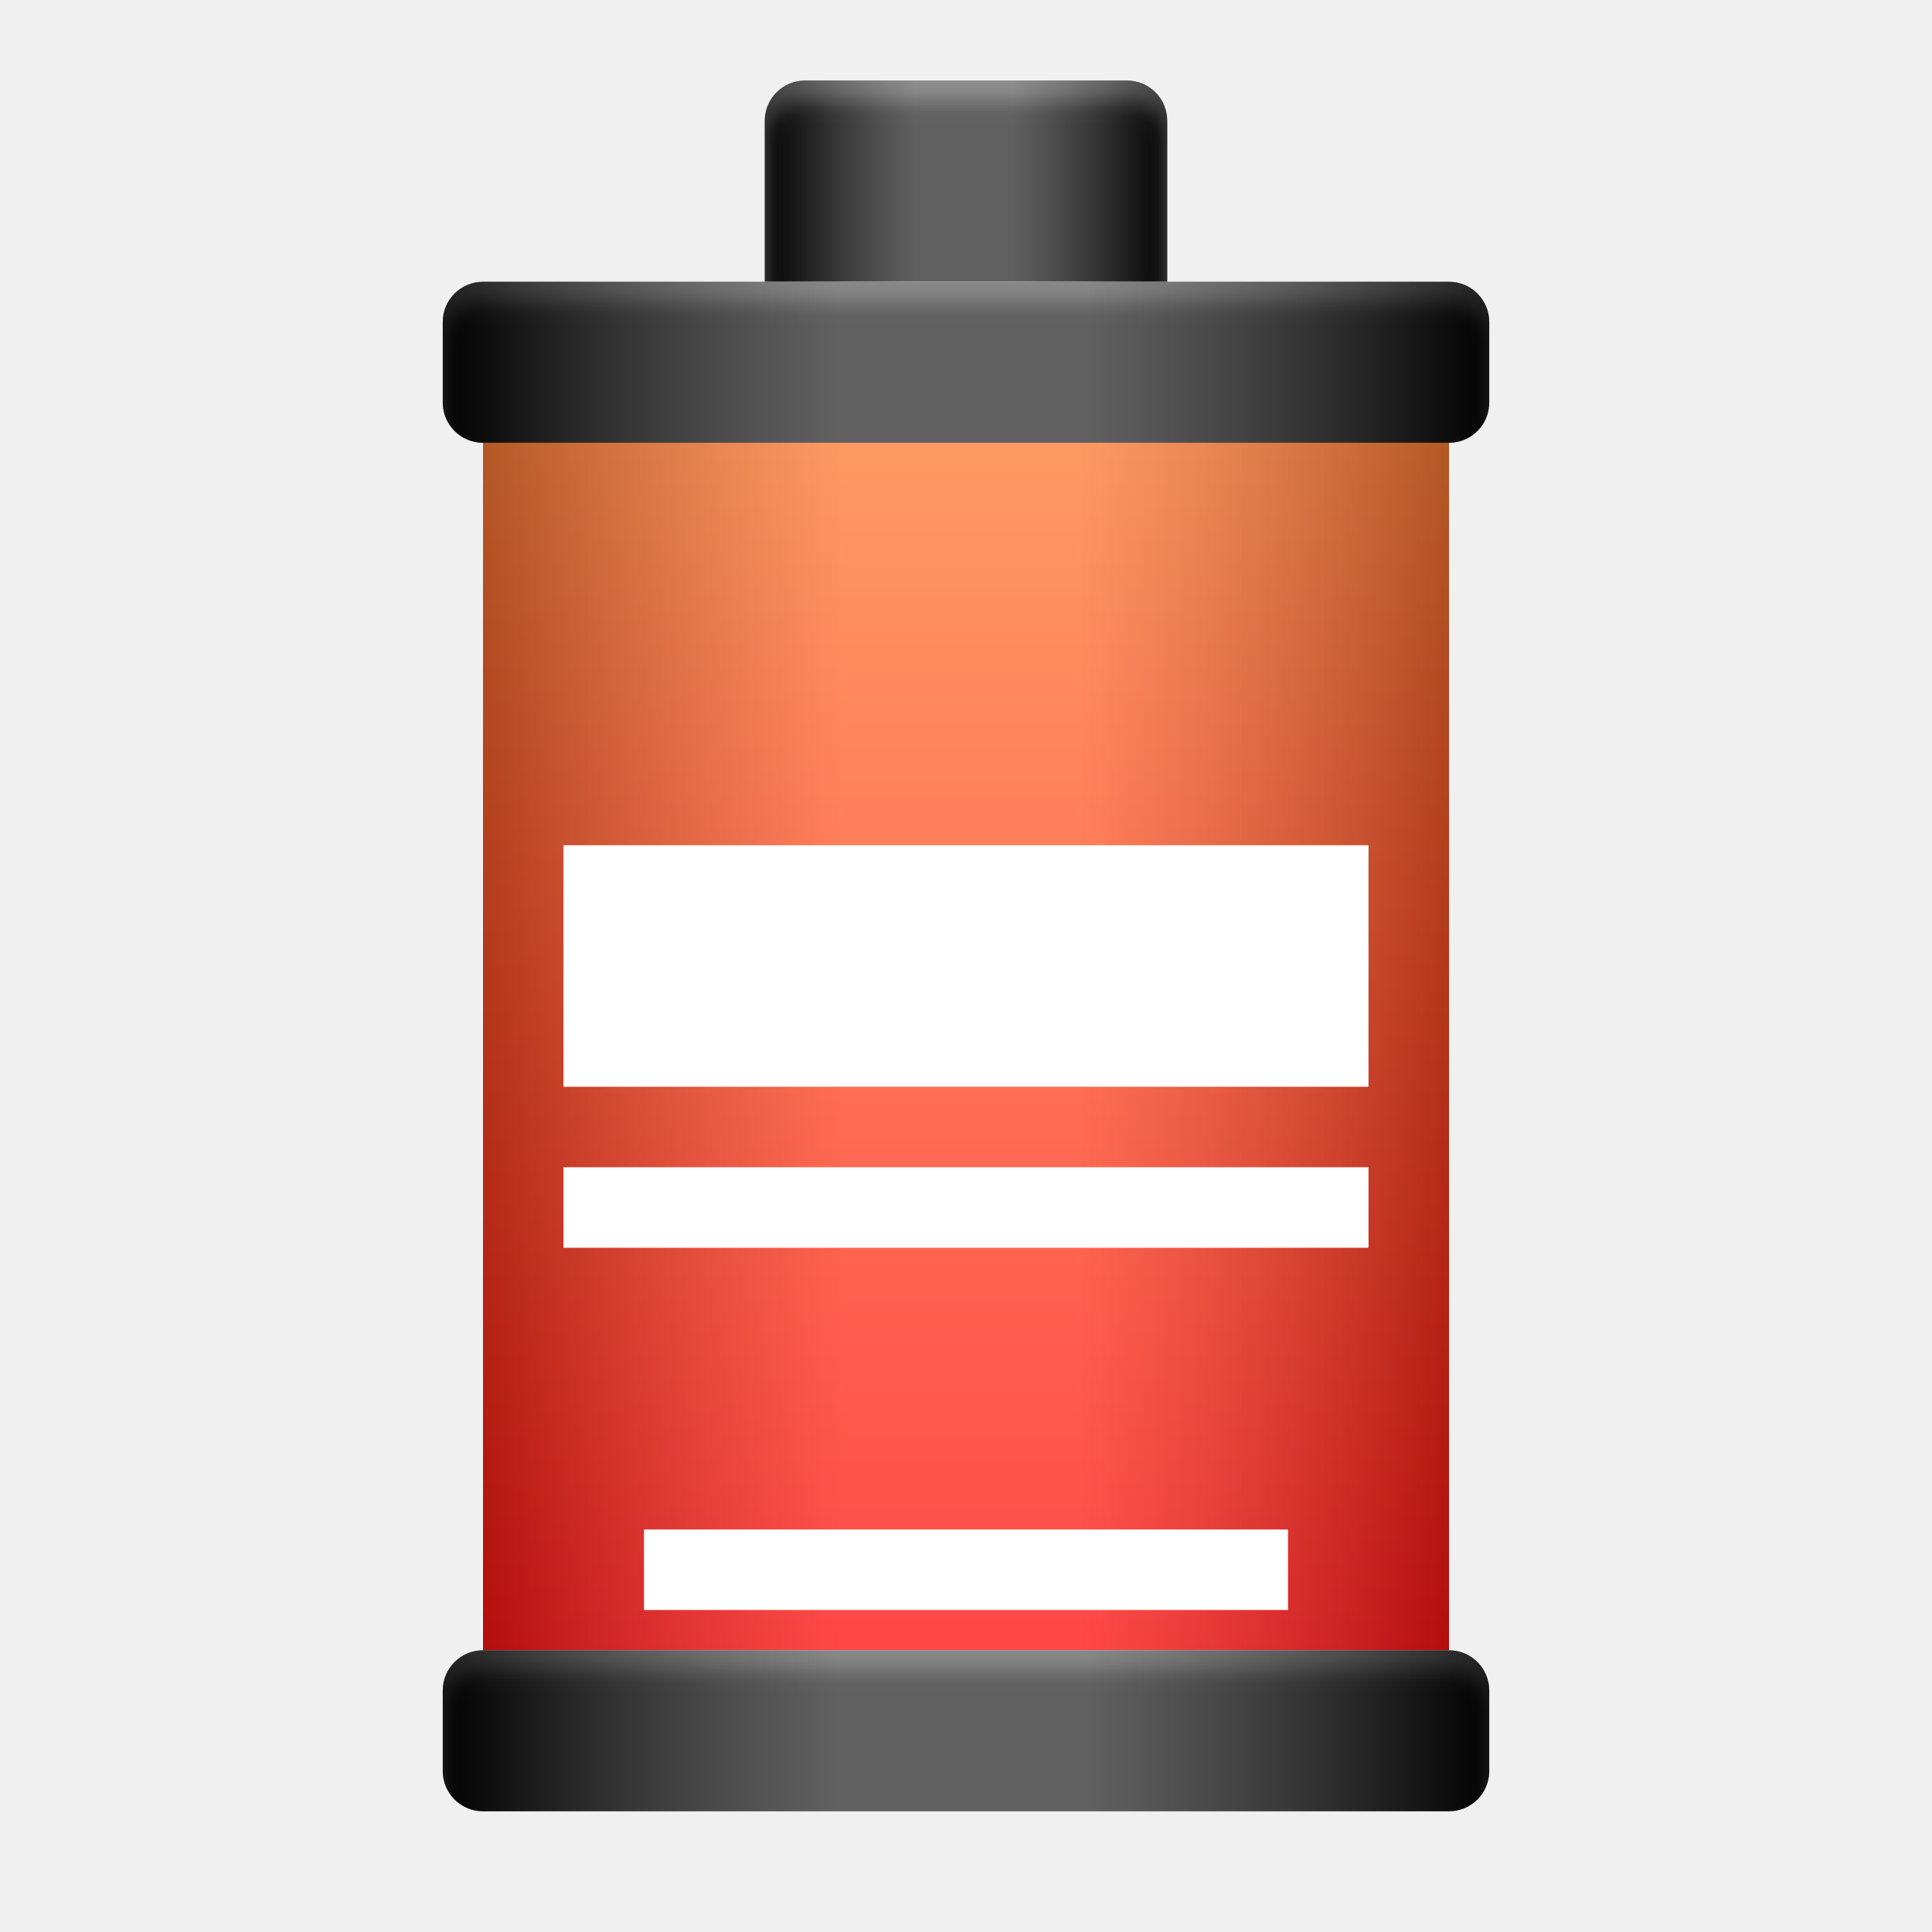
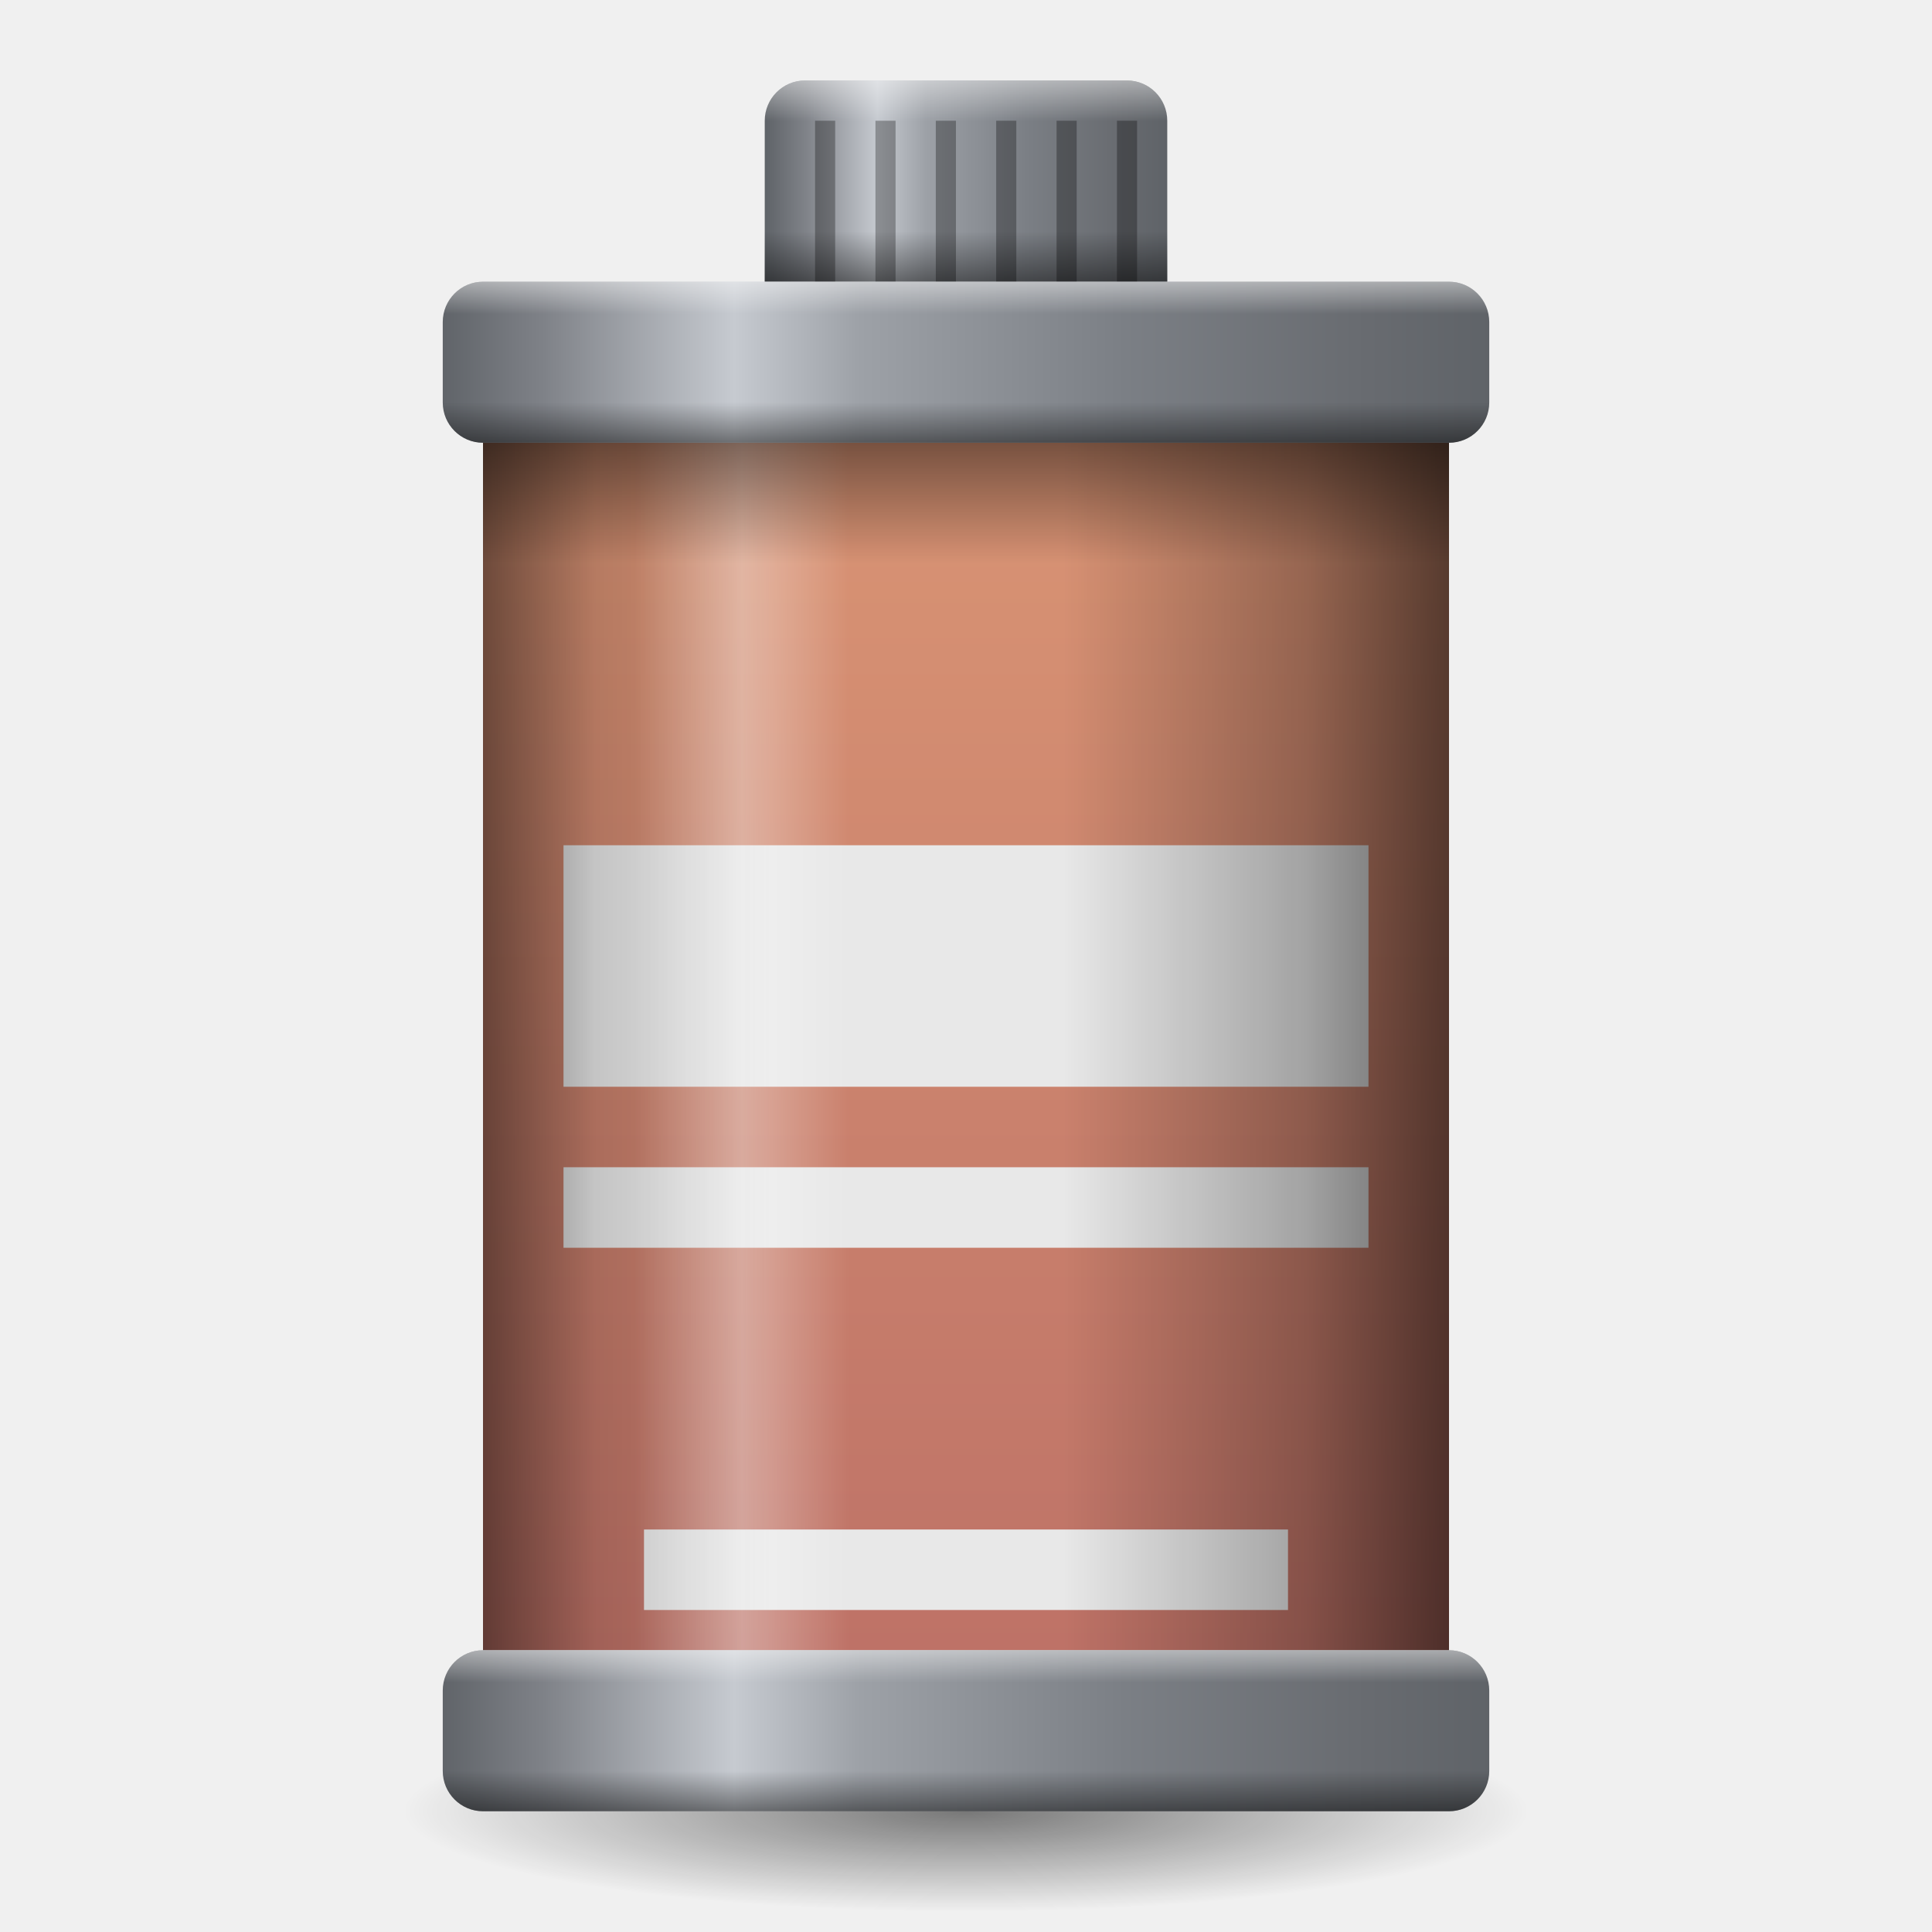
<svg xmlns="http://www.w3.org/2000/svg" width="48" height="48" viewBox="0 0 48 48" fill="none">
+   <ellipse cx="24" cy="45" rx="14" ry="2.5" fill="url(#oni-ground)" />
+   <path d="M19 3C19 2.448 19.448 2 20 2H28C28.552 2 29 2.448 29 3V7H19V3Z" fill="url(#oni-metal)" />
+   <path d="M20.5 3V7M22 3V7M23.5 3V7M25 3V7M26.5 3V7M28 3V7" stroke="#000000" stroke-opacity="0.3" stroke-width="0.5" />
+   <path d="M19 3C19 2.448 19.448 2 20 2H28C28.552 2 29 2.448 29 3V7H19V3Z" fill="url(#oni-roll)" />
  <rect x="12" y="11" width="24" height="30" fill="url(#paint0_linear_235_1134)" />
-   <g filter="url(#filter0_i_235_1134)">
-     <path d="M19 3C19 2.448 19.448 2 20 2H28C28.552 2 29 2.448 29 3V7H19V3Z" fill="black" />
-   </g>
-   <g filter="url(#filter1_i_235_1134)">
-     <path d="M11 8C11 7.448 11.448 7 12 7H36C36.552 7 37 7.448 37 8V10C37 10.552 36.552 11 36 11H12C11.448 11 11 10.552 11 10V8Z" fill="black" />
-     <path d="M11 42C11 41.448 11.448 41 12 41H36C36.552 41 37 41.448 37 42V44C37 44.552 36.552 45 36 45H12C11.448 45 11 44.552 11 44V42Z" fill="black" />
-   </g>
-   <g opacity="0.5" filter="url(#filter2_i_235_1134)">
-     <path d="M19 3C19 2.448 19.448 2 20 2H28C28.552 2 29 2.448 29 3V7H19V3Z" fill="url(#paint1_linear_235_1134)" />
-   </g>
-   <rect opacity="0.3" x="12" y="11" width="24" height="30" fill="url(#paint2_linear_235_1134)" />
-   <g opacity="0.5">
-     <path d="M11 8C11 7.448 11.448 7 12 7H36C36.552 7 37 7.448 37 8V10C37 10.552 36.552 11 36 11H12C11.448 11 11 10.552 11 10V8Z" fill="url(#paint3_linear_235_1134)" />
-     <path d="M11 42C11 41.448 11.448 41 12 41H36C36.552 41 37 41.448 37 42V44C37 44.552 36.552 45 36 45H12C11.448 45 11 44.552 11 44V42Z" fill="url(#paint4_linear_235_1134)" />
-   </g>
-   <rect x="16" y="38" width="16" height="2" fill="white" />
-   <rect x="14" y="21" width="20" height="6" fill="white" />
-   <rect x="14" y="29" width="20" height="2" fill="white" />
+   <rect x="16" y="38" width="16" height="2" fill="#E8E8E8" />
+   <rect x="14" y="21" width="20" height="6" fill="#E8E8E8" />
+   <rect x="14" y="29" width="20" height="2" fill="#E8E8E8" />
+   <rect x="12" y="11" width="24" height="30" fill="url(#oni-round)" />
+   <rect x="12" y="11" width="24" height="30" fill="url(#oni-gleam)" />
+   <rect x="12" y="11" width="24" height="3" fill="url(#oni-under)" />
+   <path d="M11 8C11 7.448 11.448 7 12 7H36C36.552 7 37 7.448 37 8V10C37 10.552 36.552 11 36 11H12C11.448 11 11 10.552 11 10V8Z" fill="url(#oni-metal)" />
+   <path d="M11 42C11 41.448 11.448 41 12 41H36C36.552 41 37 41.448 37 42V44C37 44.552 36.552 45 36 45H12C11.448 45 11 44.552 11 44V42Z" fill="url(#oni-metal)" />
+   <path d="M11 8C11 7.448 11.448 7 12 7H36C36.552 7 37 7.448 37 8V10C37 10.552 36.552 11 36 11H12C11.448 11 11 10.552 11 10V8Z" fill="url(#oni-roll)" />
+   <path d="M11 42C11 41.448 11.448 41 12 41H36C36.552 41 37 41.448 37 42V44C37 44.552 36.552 45 36 45H12C11.448 45 11 44.552 11 44V42Z" fill="url(#oni-roll)" />
  <defs>
-     <filter id="filter0_i_235_1134" x="19" y="2" width="10" height="5.5" filterUnits="userSpaceOnUse" color-interpolation-filters="sRGB">
-       <feFlood flood-opacity="0" result="BackgroundImageFix" />
-       <feBlend mode="normal" in="SourceGraphic" in2="BackgroundImageFix" result="shape" />
-       <feColorMatrix in="SourceAlpha" type="matrix" values="0 0 0 0 0 0 0 0 0 0 0 0 0 0 0 0 0 0 127 0" result="hardAlpha" />
-       <feOffset dy="0.5" />
-       <feGaussianBlur stdDeviation="0.25" />
-       <feComposite in2="hardAlpha" operator="arithmetic" k2="-1" k3="1" />
-       <feColorMatrix type="matrix" values="0 0 0 0 1 0 0 0 0 1 0 0 0 0 1 0 0 0 0.25 0" />
-       <feBlend mode="normal" in2="shape" result="effect1_innerShadow_235_1134" />
-     </filter>
-     <filter id="filter1_i_235_1134" x="11" y="7" width="26" height="38.5" filterUnits="userSpaceOnUse" color-interpolation-filters="sRGB">
-       <feFlood flood-opacity="0" result="BackgroundImageFix" />
-       <feBlend mode="normal" in="SourceGraphic" in2="BackgroundImageFix" result="shape" />
-       <feColorMatrix in="SourceAlpha" type="matrix" values="0 0 0 0 0 0 0 0 0 0 0 0 0 0 0 0 0 0 127 0" result="hardAlpha" />
-       <feOffset dy="0.5" />
-       <feGaussianBlur stdDeviation="0.25" />
-       <feComposite in2="hardAlpha" operator="arithmetic" k2="-1" k3="1" />
-       <feColorMatrix type="matrix" values="0 0 0 0 1 0 0 0 0 1 0 0 0 0 1 0 0 0 0.25 0" />
-       <feBlend mode="normal" in2="shape" result="effect1_innerShadow_235_1134" />
-     </filter>
-     <filter id="filter2_i_235_1134" x="19" y="2" width="10" height="5.5" filterUnits="userSpaceOnUse" color-interpolation-filters="sRGB">
-       <feFlood flood-opacity="0" result="BackgroundImageFix" />
-       <feBlend mode="normal" in="SourceGraphic" in2="BackgroundImageFix" result="shape" />
-       <feColorMatrix in="SourceAlpha" type="matrix" values="0 0 0 0 0 0 0 0 0 0 0 0 0 0 0 0 0 0 127 0" result="hardAlpha" />
-       <feOffset dy="0.5" />
-       <feGaussianBlur stdDeviation="0.25" />
-       <feComposite in2="hardAlpha" operator="arithmetic" k2="-1" k3="1" />
-       <feColorMatrix type="matrix" values="0 0 0 0 1 0 0 0 0 1 0 0 0 0 1 0 0 0 0.25 0" />
-       <feBlend mode="normal" in2="shape" result="effect1_innerShadow_235_1134" />
-     </filter>
+     <radialGradient id="oni-ground" cx="0.5" cy="0.5" r="0.5">
+       <stop stop-color="#000000" stop-opacity="0.5" />
+       <stop offset="1" stop-color="#000000" stop-opacity="0" />
+     </radialGradient>
+     <linearGradient id="oni-metal" x1="0" y1="0" x2="1" y2="0">
+       <stop offset="0" stop-color="#5F6368" />
+       <stop offset="0.1" stop-color="#7F8288" />
+       <stop offset="0.28" stop-color="#C6CAD0" />
+       <stop offset="0.4" stop-color="#9DA1A7" />
+       <stop offset="0.65" stop-color="#7B7F85" />
+       <stop offset="0.88" stop-color="#686B70" />
+       <stop offset="1" stop-color="#5F6368" />
+     </linearGradient>
+     <linearGradient id="oni-roll" x1="0" y1="0" x2="0" y2="1">
+       <stop stop-color="#FFFFFF" stop-opacity="0.45" />
+       <stop offset="0.2" stop-color="#FFFFFF" stop-opacity="0" />
+       <stop offset="0.75" stop-color="#000000" stop-opacity="0" />
+       <stop offset="1" stop-color="#000000" stop-opacity="0.45" />
+     </linearGradient>
+     <linearGradient id="oni-round" x1="0" y1="0" x2="1" y2="0">
+       <stop stop-color="#000000" stop-opacity="0.5" />
+       <stop offset="0.12" stop-color="#000000" stop-opacity="0.15" />
+       <stop offset="0.3" stop-color="#000000" stop-opacity="0" />
+       <stop offset="0.6" stop-color="#000000" stop-opacity="0" />
+       <stop offset="0.85" stop-color="#000000" stop-opacity="0.3" />
+       <stop offset="1" stop-color="#000000" stop-opacity="0.6" />
+     </linearGradient>
+     <linearGradient id="oni-gleam" x1="0" y1="0" x2="1" y2="0">
+       <stop offset="0.16" stop-color="#FFFFFF" stop-opacity="0" />
+       <stop offset="0.27" stop-color="#FFFFFF" stop-opacity="0.35" />
+       <stop offset="0.38" stop-color="#FFFFFF" stop-opacity="0" />
+     </linearGradient>
+     <linearGradient id="oni-under" x1="0" y1="0" x2="0" y2="1">
+       <stop stop-color="#000000" stop-opacity="0.45" />
+       <stop offset="1" stop-color="#000000" stop-opacity="0" />
+     </linearGradient>
    <linearGradient id="paint0_linear_235_1134" x1="24" y1="11" x2="24" y2="41" gradientUnits="userSpaceOnUse">
-       <stop stop-color="#FF7C35" />
-       <stop offset="1" stop-color="#FF1313" />
-     </linearGradient>
-     <linearGradient id="paint1_linear_235_1134" x1="19" y1="8.842" x2="29" y2="8.842" gradientUnits="userSpaceOnUse">
-       <stop />
-       <stop offset="0.375" stop-color="white" stop-opacity="0.75" />
-       <stop offset="0.615" stop-color="white" stop-opacity="0.75" />
-       <stop offset="1" />
-     </linearGradient>
-     <linearGradient id="paint2_linear_235_1134" x1="12" y1="146" x2="36" y2="146" gradientUnits="userSpaceOnUse">
-       <stop />
-       <stop offset="0.375" stop-color="white" stop-opacity="0.75" />
-       <stop offset="0.615" stop-color="white" stop-opacity="0.75" />
-       <stop offset="1" />
-     </linearGradient>
-     <linearGradient id="paint3_linear_235_1134" x1="11" y1="59" x2="37" y2="59" gradientUnits="userSpaceOnUse">
-       <stop />
-       <stop offset="0.375" stop-color="white" stop-opacity="0.75" />
-       <stop offset="0.615" stop-color="white" stop-opacity="0.75" />
-       <stop offset="1" />
-     </linearGradient>
-     <linearGradient id="paint4_linear_235_1134" x1="11" y1="59" x2="37" y2="59" gradientUnits="userSpaceOnUse">
-       <stop />
-       <stop offset="0.375" stop-color="white" stop-opacity="0.75" />
-       <stop offset="0.615" stop-color="white" stop-opacity="0.75" />
-       <stop offset="1" />
+       <stop stop-color="#D99474" />
+       <stop offset="1" stop-color="#BE7267" />
    </linearGradient>
  </defs>
</svg>
